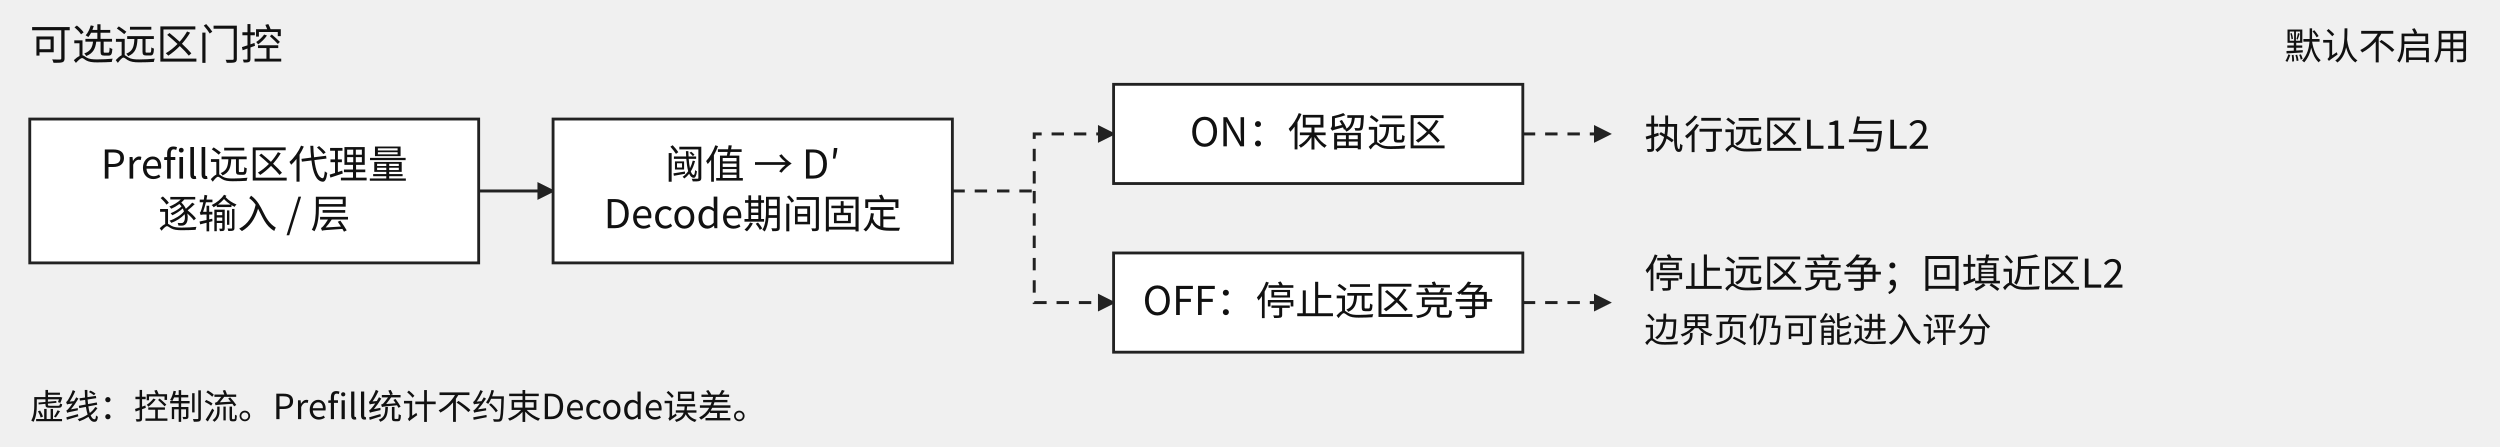
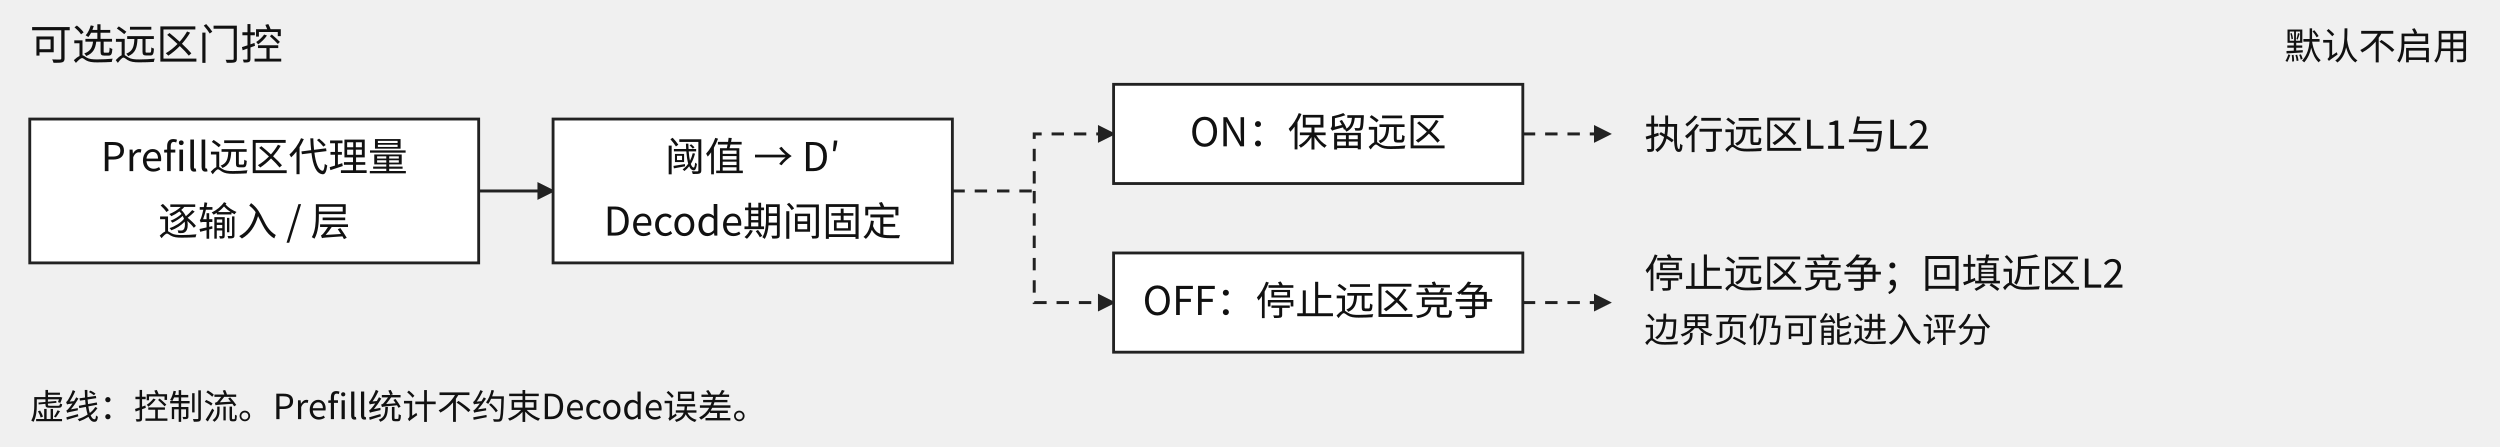
<svg xmlns="http://www.w3.org/2000/svg" width="7in" height="1.25in" viewBox="0 0 1008 180">
  <defs>
    <marker id="a" viewBox="0 0 8 8" refX="7" refY="4" markerWidth="6" markerHeight="6" orient="auto-start-reverse">
      <path d="M0,0 L8,4 L0,8 z" fill="#222" />
    </marker>
  </defs>
  <g font-family="Noto Sans CJK SC" fill="#111">
    <text x="12" y="24" font-size="17" font-weight="normal" text-anchor="start">可选远区门控</text>
    <text x="996" y="24" font-size="15" font-weight="normal" text-anchor="end">默认不启用</text>
    <rect x="12" y="48" width="181" height="58" fill="white" stroke="#222" stroke-width="1.15" />
-     <text x="102.5" y="72.0" font-size="16" font-weight="normal" text-anchor="middle">Prefill远区代理量</text>
-     <text x="102.5" y="92.0" font-size="16" font-weight="normal" text-anchor="middle">逐输入 / 层</text>
+     <text x="102.5" y="69.0" font-size="16" font-weight="normal" text-anchor="middle">Prefill远区代理量</text>
+     <text x="102.5" y="95.0" font-size="16" font-weight="normal" text-anchor="middle">逐输入 / 层</text>
    <polyline points="193,77 223,77" fill="none" stroke="#222" stroke-width="1.2" marker-end="url(#a)" />
    <rect x="223" y="48" width="161" height="58" fill="white" stroke="#222" stroke-width="1.15" />
-     <text x="303.5" y="72.0" font-size="16" font-weight="normal" text-anchor="middle">阈值 → D′</text>
-     <text x="303.5" y="92.0" font-size="16" font-weight="normal" text-anchor="middle">Decode期间固定</text>
+     <text x="303.5" y="69.0" font-size="16" font-weight="normal" text-anchor="middle">阈值 → D′</text>
+     <text x="303.5" y="95.0" font-size="16" font-weight="normal" text-anchor="middle">Decode期间固定</text>
    <polyline points="384,77 417,77 417,54 449,54" fill="none" stroke="#222" stroke-width="1.2" stroke-dasharray="5 4" marker-end="url(#a)" />
    <polyline points="417,77 417,122 449,122" fill="none" stroke="#222" stroke-width="1.2" stroke-dasharray="5 4" marker-end="url(#a)" />
    <rect x="449" y="34" width="165" height="40" fill="white" stroke="#222" stroke-width="1.15" />
    <text x="531.5" y="59.0" font-size="16" font-weight="normal" text-anchor="middle">ON：保留远区</text>
    <rect x="449" y="102" width="165" height="40" fill="white" stroke="#222" stroke-width="1.15" />
    <text x="531.5" y="127.0" font-size="16" font-weight="normal" text-anchor="middle">OFF：停止远区竞争</text>
    <polyline points="614,54 649,54" fill="none" stroke="#222" stroke-width="1.2" stroke-dasharray="5 4" marker-end="url(#a)" />
    <text x="663" y="60" font-size="16" font-weight="normal" text-anchor="start">执行远区L1与L2</text>
    <polyline points="614,122 649,122" fill="none" stroke="#222" stroke-width="1.2" stroke-dasharray="5 4" marker-end="url(#a)" />
    <text x="663" y="116" font-size="16" font-weight="normal" text-anchor="start">停止远区竞争；回填近区L2</text>
    <text x="663" y="138" font-size="14" font-weight="normal" text-anchor="start">边界页仍可能进入评分</text>
    <text x="12" y="169" font-size="14" font-weight="normal" text-anchor="start">虚线：控制流。Prefill统计不约束Decode误差。</text>
  </g>
</svg>
